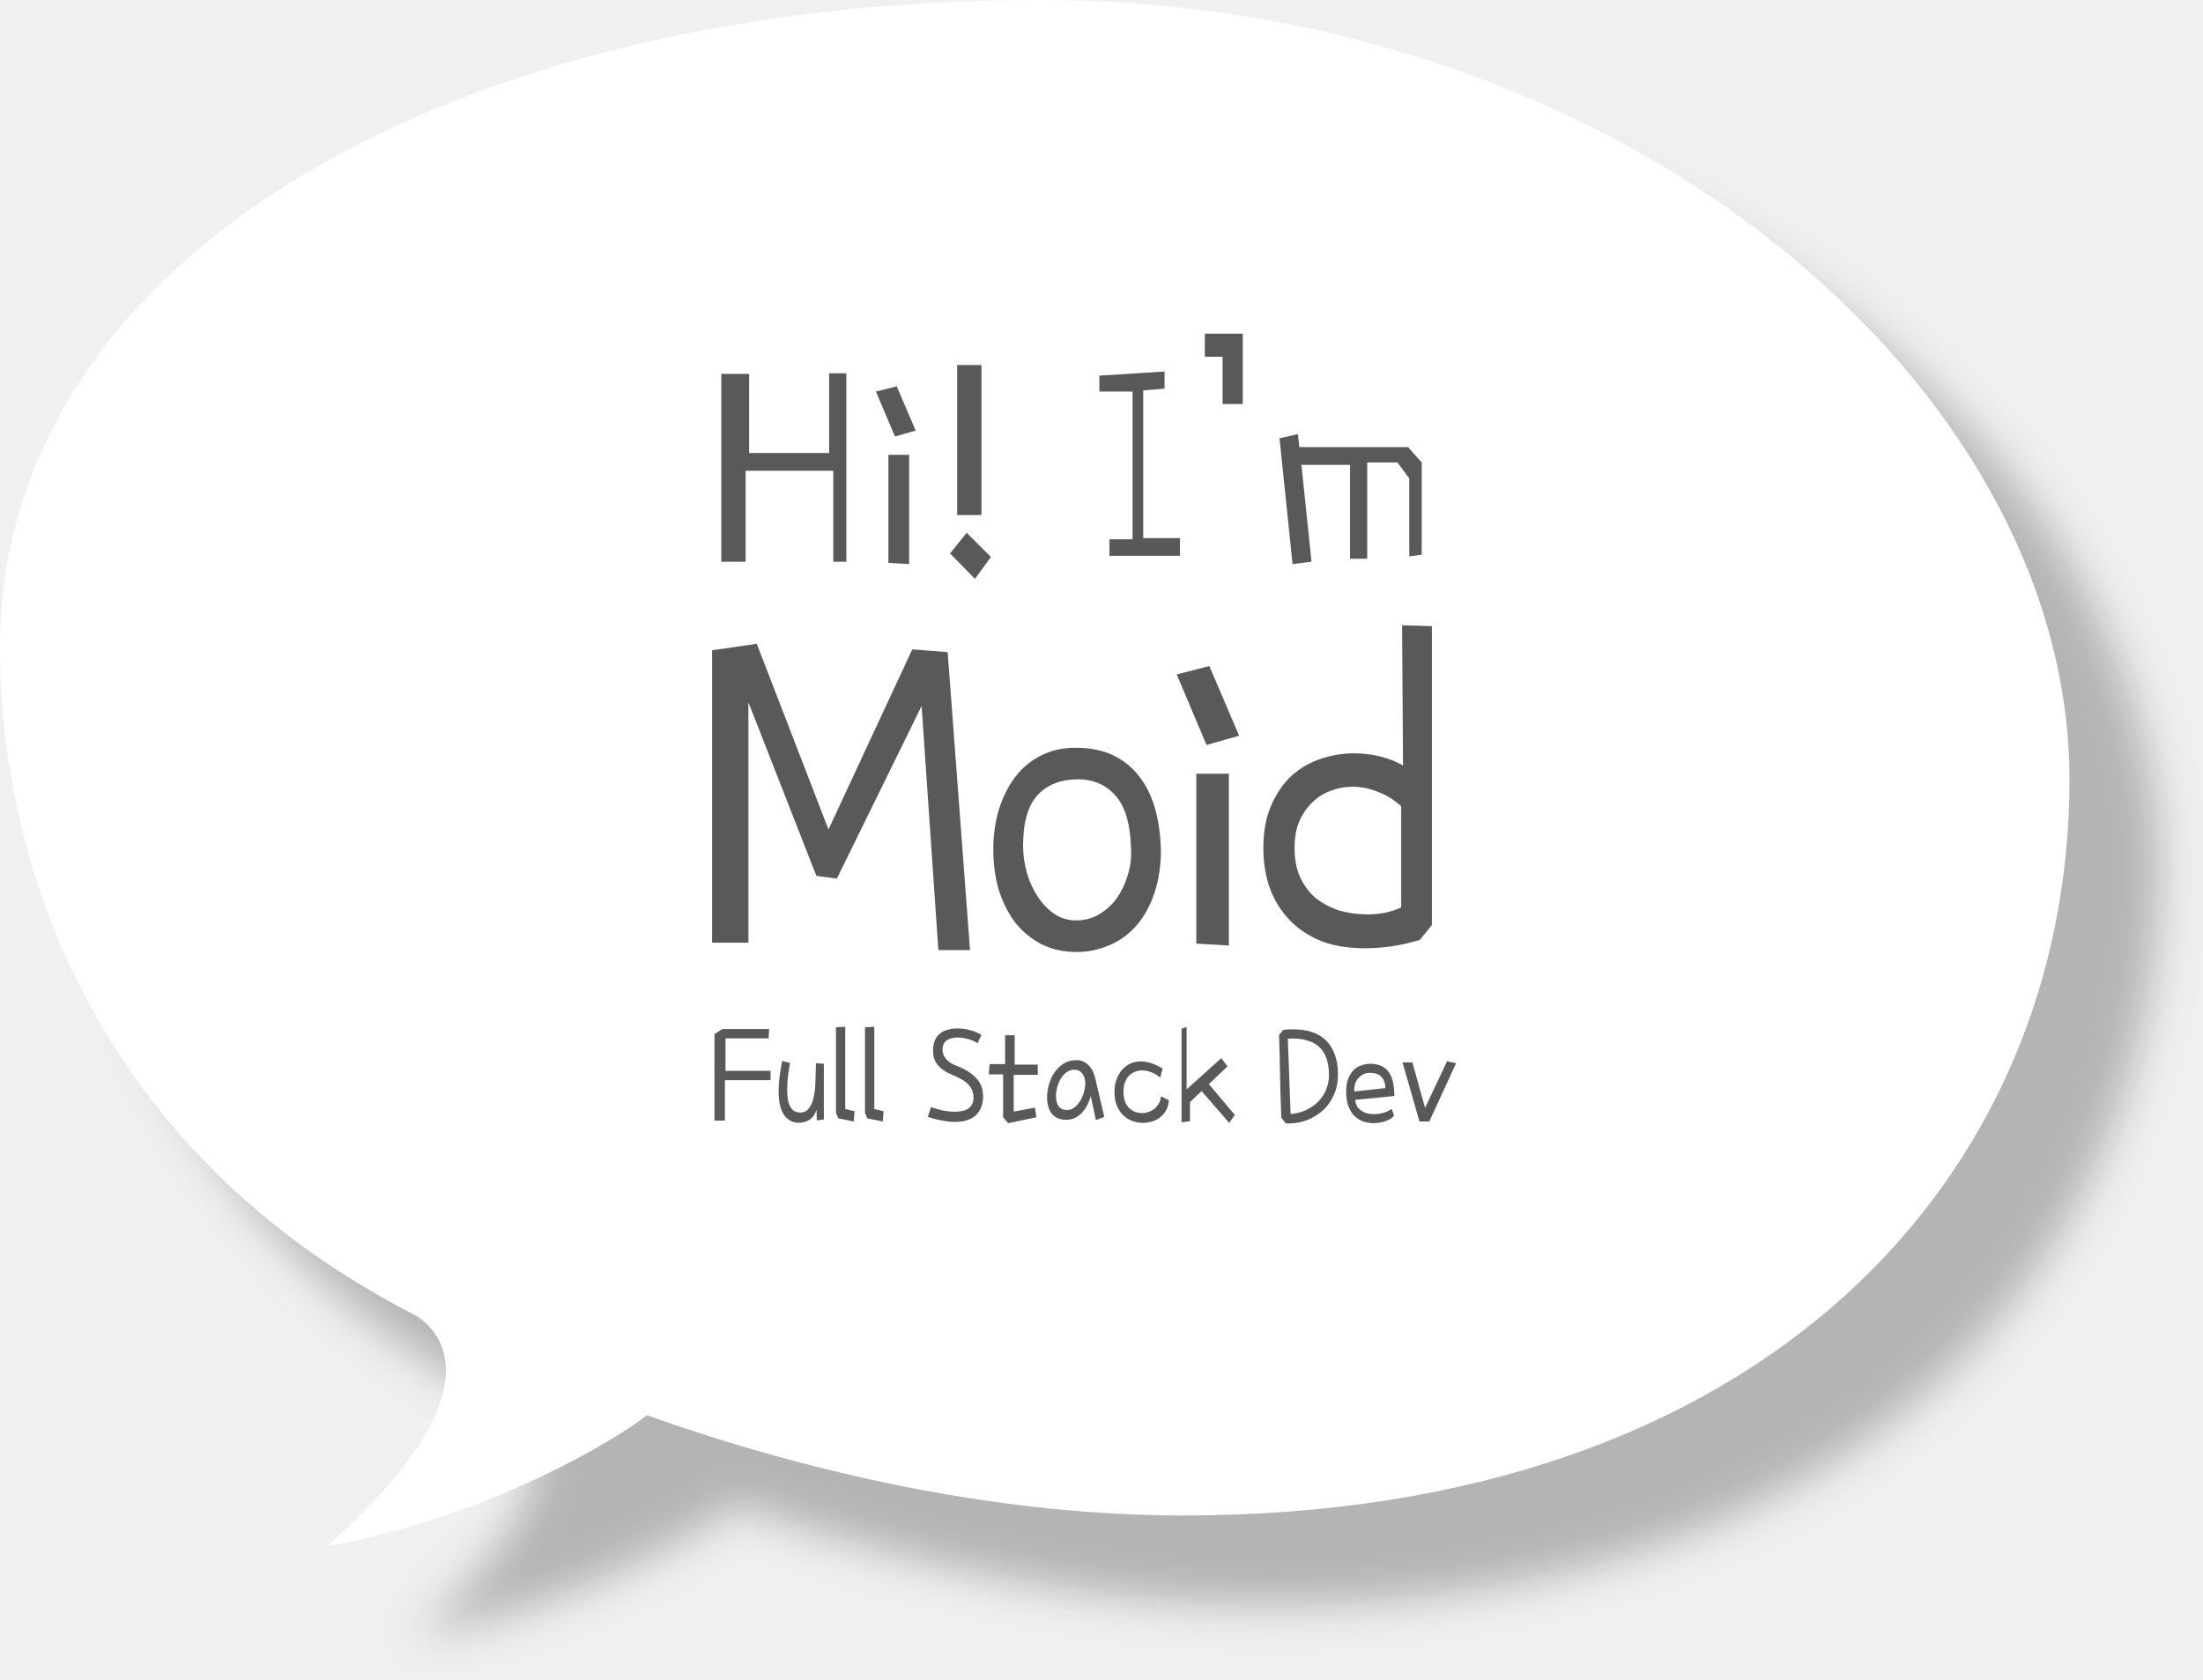
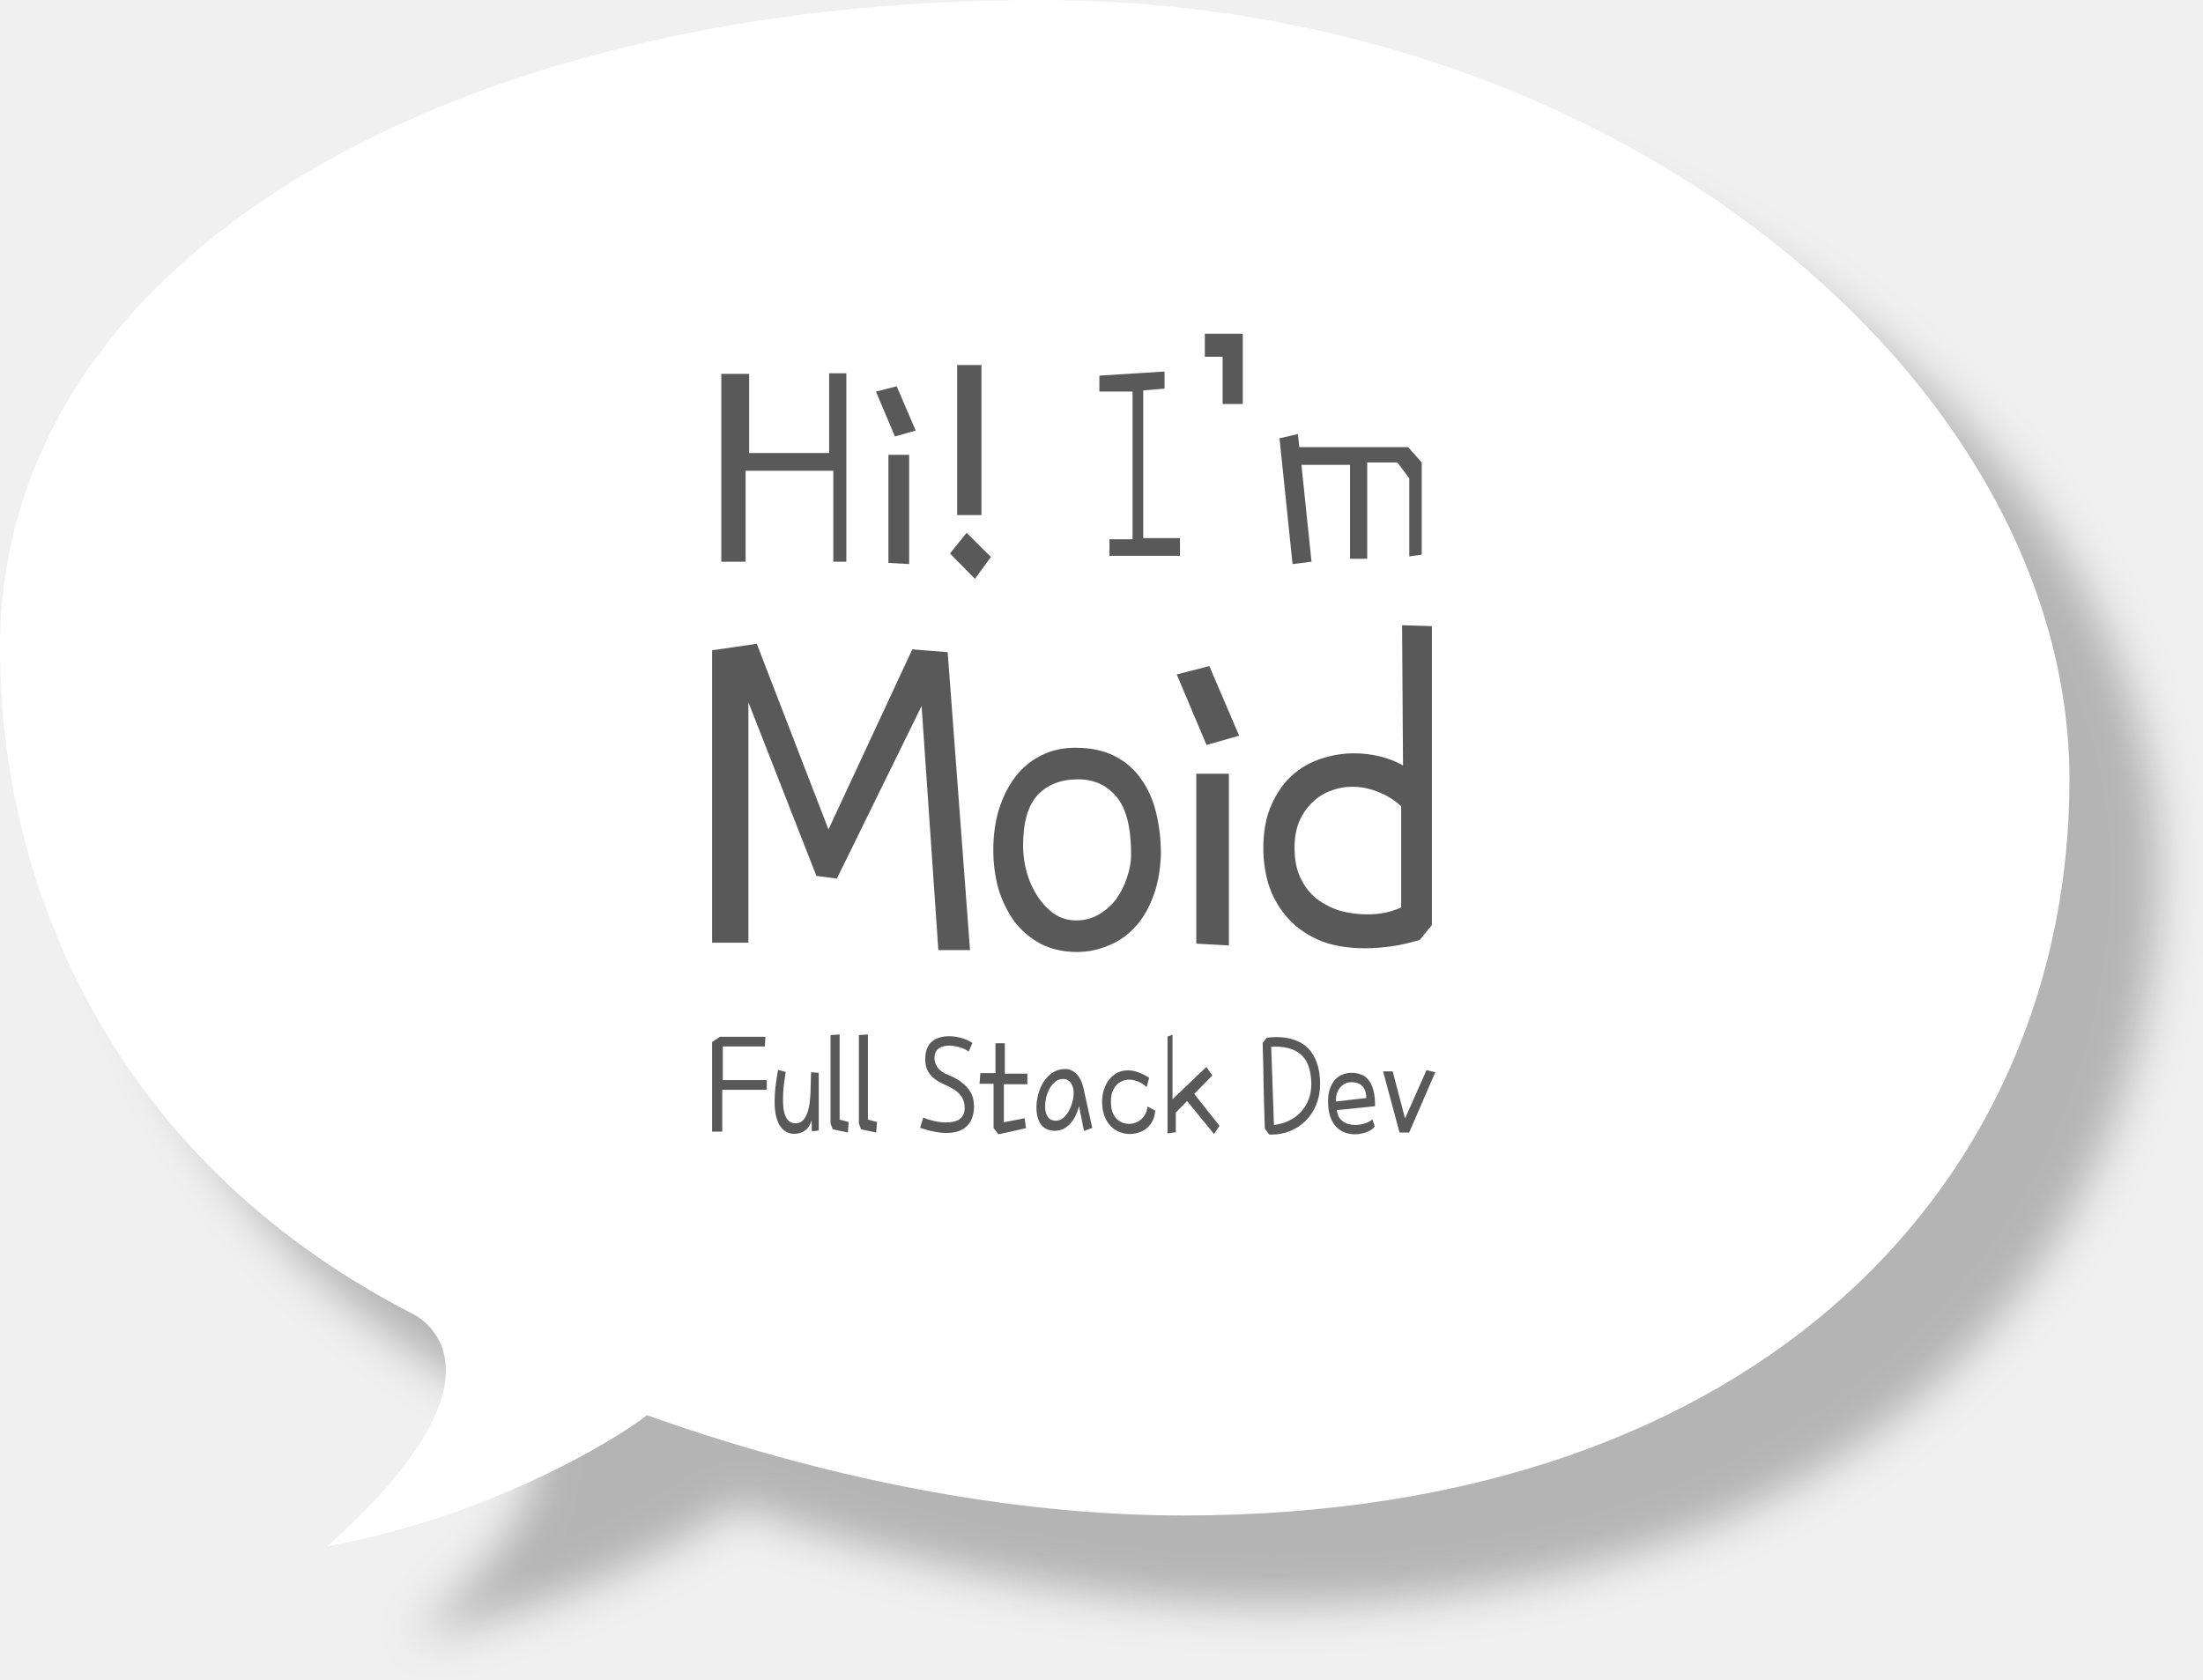
<svg xmlns="http://www.w3.org/2000/svg" width="198" height="151" viewBox="0 0 198 151" fill="none">
  <g filter="url(#filter0_d)">
    <path d="M0 58.278C0 78.397 9.115 103.729 37.108 118.13C37.108 118.13 47.481 122.856 29.43 139C48.616 135.564 62.614 124.348 57.684 127.063C73.697 132.817 90.63 136.244 106.342 136.244C158.788 136.244 186 105.539 186 70.091C186 34.643 145.838 0 93.392 0C40.946 0 0 22.83 0 58.278Z" fill="white" />
  </g>
  <path d="M74.522 40.727V33.558H76.067V50.499H74.895V42.321H67.013V50.499H64.829V33.611H67.332V40.727H74.522Z" fill="#595959" />
  <path d="M79.848 50.605V40.887H81.712V50.711L79.848 50.605ZM82.298 38.709L80.434 39.24L78.73 35.204L80.594 34.727L82.298 38.709Z" fill="#595959" />
  <path d="M89.062 50.074L87.624 52.039L85.387 49.755L86.879 47.897L89.062 50.074ZM88.21 46.304H86.026V32.815H88.21V46.304Z" fill="#595959" />
  <path d="M106.052 49.968H99.714V48.481H101.791V35.204H98.809V33.77L104.667 33.399V34.939L102.75 35.098V48.375H106.052V49.968Z" fill="#595959" />
  <path d="M111.697 30V36.32H109.886V32.071H108.289V30H111.697Z" fill="#595959" />
  <path d="M114.999 39.4L116.65 39.028L116.783 40.196H126.557L127.781 41.577V49.862L126.663 50.021V43.011L125.598 41.577H122.882V50.233H121.337V41.79H116.97L117.875 50.499L116.171 50.711L114.999 39.4Z" fill="#595959" />
  <path d="M67.264 63.135V84.749H64V58.462L68.017 57.878L74.462 74.568L81.994 58.378L85.174 58.629L87.183 85.417H84.337L82.831 63.469L75.215 78.991L73.374 78.741L67.264 63.135Z" fill="#595959" />
  <path d="M96.891 70.062C95.357 70.062 94.143 70.535 93.251 71.481C92.386 72.426 91.953 73.942 91.953 76.029C91.953 76.835 92.065 77.642 92.288 78.449C92.511 79.228 92.832 79.937 93.251 80.577C93.669 81.217 94.171 81.745 94.757 82.162C95.343 82.552 95.999 82.747 96.724 82.747C97.477 82.747 98.161 82.566 98.774 82.204C99.388 81.843 99.904 81.383 100.323 80.827C100.741 80.243 101.062 79.603 101.285 78.908C101.536 78.184 101.662 77.489 101.662 76.822C101.662 74.374 101.215 72.635 100.323 71.606C99.458 70.576 98.314 70.062 96.891 70.062ZM96.64 67.224C98.035 67.224 99.221 67.475 100.197 67.975C101.174 68.476 101.969 69.172 102.582 70.062C103.196 70.924 103.642 71.939 103.921 73.108C104.2 74.248 104.34 75.486 104.34 76.822C104.284 78.324 104.033 79.631 103.587 80.744C103.168 81.829 102.61 82.733 101.913 83.456C101.215 84.179 100.42 84.708 99.528 85.042C98.663 85.403 97.756 85.584 96.808 85.584C95.552 85.584 94.45 85.334 93.502 84.833C92.581 84.332 91.8 83.665 91.158 82.83C90.544 81.968 90.07 80.994 89.736 79.909C89.429 78.796 89.275 77.628 89.275 76.404C89.275 75.097 89.443 73.887 89.777 72.774C90.14 71.633 90.628 70.66 91.242 69.853C91.884 69.019 92.651 68.379 93.543 67.934C94.464 67.461 95.496 67.224 96.64 67.224Z" fill="#595959" />
  <path d="M107.52 84.833V69.561H110.449V85L107.52 84.833ZM111.37 66.139L108.441 66.974L105.763 60.632L108.692 59.881L111.37 66.139Z" fill="#595959" />
  <path d="M128.694 56.292V83.164L127.606 84.499C126.686 84.777 125.821 84.972 125.012 85.083C124.203 85.195 123.436 85.25 122.71 85.25C121.009 85.25 119.572 84.986 118.4 84.457C117.256 83.929 116.322 83.233 115.597 82.371C114.871 81.509 114.341 80.549 114.006 79.492C113.7 78.435 113.546 77.364 113.546 76.279C113.546 74.749 113.783 73.456 114.257 72.398C114.732 71.314 115.345 70.423 116.099 69.728C116.88 69.033 117.745 68.532 118.693 68.226C119.67 67.892 120.66 67.725 121.664 67.725C123.31 67.725 124.789 68.087 126.1 68.81L126.016 56.209L128.694 56.292ZM125.933 72.482C125.291 71.898 124.594 71.467 123.84 71.188C123.087 70.882 122.32 70.729 121.539 70.729C120.869 70.729 120.214 70.855 119.572 71.105C118.958 71.328 118.414 71.675 117.94 72.148C117.466 72.593 117.075 73.163 116.768 73.859C116.489 74.526 116.35 75.319 116.35 76.237C116.35 77.294 116.531 78.198 116.894 78.95C117.256 79.701 117.731 80.313 118.317 80.785C118.93 81.258 119.628 81.62 120.409 81.87C121.218 82.093 122.055 82.204 122.92 82.204C124.036 82.204 125.04 81.996 125.933 81.578V72.482Z" fill="#595959" />
-   <path d="M64.925 92.509H69.131L69.08 93.348H65.204V96.271H69.257V97.11H65.153V100.745H64.216V92.967L64.925 92.509Z" fill="#595959" />
-   <path d="M70.296 95.382L71.005 95.559C70.93 95.992 70.866 96.407 70.816 96.805C70.773 97.203 70.752 97.576 70.752 97.924C70.752 98.246 70.769 98.534 70.803 98.788C70.845 99.042 70.913 99.263 71.005 99.449C71.098 99.635 71.221 99.779 71.373 99.881C71.533 99.974 71.732 100.021 71.968 100.021C72.129 100.021 72.281 99.978 72.424 99.894C72.576 99.8 72.711 99.652 72.829 99.449C72.956 99.246 73.058 98.979 73.133 98.648C73.21 98.309 73.26 97.89 73.285 97.39L73.336 95.585L74.046 95.636V100.644L73.412 100.72L73.387 99.754C73.277 100.144 73.079 100.44 72.791 100.644C72.504 100.839 72.171 100.936 71.791 100.936C71.478 100.936 71.208 100.864 70.98 100.72C70.752 100.584 70.562 100.394 70.41 100.148C70.267 99.902 70.157 99.606 70.081 99.258C70.013 98.911 69.98 98.529 69.98 98.114C69.98 97.733 70.005 97.318 70.055 96.869C70.115 96.411 70.195 95.915 70.296 95.382Z" fill="#595959" />
-   <path d="M75.135 100.034V92.356L75.971 92.306V99.703L76.807 99.906L76.731 100.822L75.338 100.542L75.135 100.034Z" fill="#595959" />
-   <path d="M77.744 100.034V92.356L78.58 92.306V99.703L79.416 99.906L79.34 100.822L77.947 100.542L77.744 100.034Z" fill="#595959" />
-   <path d="M88.207 93.043L87.852 93.805C87.81 93.755 87.73 93.7 87.612 93.64C87.493 93.573 87.35 93.513 87.181 93.462C87.021 93.412 86.843 93.369 86.649 93.335C86.455 93.293 86.265 93.272 86.079 93.272C85.893 93.272 85.716 93.293 85.547 93.335C85.387 93.369 85.243 93.428 85.116 93.513C84.99 93.598 84.888 93.712 84.812 93.856C84.745 94 84.711 94.174 84.711 94.377C84.711 94.649 84.812 94.92 85.015 95.191C85.226 95.454 85.547 95.661 85.978 95.814C86.535 96.034 86.97 96.267 87.282 96.513C87.603 96.758 87.84 97.004 87.992 97.25C88.152 97.496 88.254 97.737 88.296 97.975C88.338 98.212 88.359 98.432 88.359 98.635C88.334 99.339 88.11 99.885 87.688 100.275C87.266 100.665 86.641 100.86 85.813 100.86C85.475 100.86 85.104 100.822 84.698 100.745C84.302 100.678 83.867 100.567 83.394 100.415L83.672 99.525C83.934 99.627 84.259 99.724 84.648 99.817C85.045 99.902 85.437 99.945 85.826 99.945C86.054 99.945 86.269 99.923 86.472 99.881C86.674 99.839 86.852 99.771 87.004 99.678C87.156 99.576 87.274 99.445 87.358 99.284C87.451 99.123 87.498 98.924 87.498 98.686C87.489 98.279 87.392 97.953 87.206 97.708C87.029 97.462 86.805 97.258 86.535 97.097C86.265 96.936 85.974 96.792 85.661 96.665C85.349 96.538 85.057 96.386 84.787 96.208C84.525 96.03 84.306 95.805 84.128 95.534C83.951 95.263 83.862 94.903 83.862 94.454C83.862 94.089 83.917 93.78 84.027 93.526C84.137 93.272 84.289 93.068 84.483 92.916C84.686 92.755 84.918 92.64 85.18 92.573C85.45 92.496 85.741 92.458 86.054 92.458C86.459 92.458 86.852 92.513 87.232 92.623C87.612 92.725 87.937 92.865 88.207 93.043Z" fill="#595959" />
-   <path d="M90.158 100.44V96.589H88.866L88.942 95.661H90.335V93.068H91.197V95.712H93.274V96.627H91.108V99.932L93.02 99.576L93.147 100.44L90.614 100.974L90.158 100.44Z" fill="#595959" />
-   <path d="M98.442 96.958L99.253 100.415L98.493 100.694L98.037 98.534C97.978 98.771 97.885 99.017 97.758 99.271C97.64 99.525 97.488 99.758 97.302 99.97C97.125 100.173 96.909 100.343 96.656 100.478C96.411 100.606 96.132 100.669 95.82 100.669C95.263 100.669 94.836 100.491 94.54 100.135C94.253 99.771 94.11 99.271 94.11 98.635C94.11 98.271 94.165 97.894 94.275 97.504C94.384 97.106 94.549 96.746 94.769 96.424C94.988 96.102 95.263 95.835 95.592 95.623C95.93 95.411 96.322 95.305 96.77 95.305C97.032 95.305 97.26 95.365 97.454 95.483C97.657 95.593 97.826 95.733 97.961 95.903C98.096 96.072 98.201 96.254 98.277 96.449C98.353 96.636 98.408 96.805 98.442 96.958ZM96.897 96.221C96.838 96.204 96.778 96.191 96.719 96.182C96.669 96.174 96.614 96.17 96.555 96.17C96.293 96.17 96.056 96.25 95.845 96.411C95.643 96.564 95.469 96.758 95.326 96.996C95.191 97.233 95.085 97.492 95.009 97.771C94.942 98.051 94.908 98.309 94.908 98.546C94.908 98.919 94.988 99.22 95.149 99.449C95.309 99.678 95.562 99.792 95.909 99.792C96.145 99.792 96.365 99.716 96.567 99.563C96.77 99.402 96.943 99.203 97.087 98.966C97.23 98.729 97.34 98.47 97.416 98.191C97.5 97.903 97.543 97.635 97.543 97.39C97.543 97.119 97.488 96.881 97.378 96.678C97.277 96.466 97.116 96.314 96.897 96.221Z" fill="#595959" />
-   <path d="M104.497 96.068L104.269 96.881C104.024 96.661 103.762 96.5 103.483 96.398C103.205 96.288 102.93 96.233 102.66 96.233C102.432 96.233 102.212 96.275 102.001 96.36C101.799 96.436 101.621 96.555 101.469 96.716C101.317 96.877 101.195 97.076 101.102 97.314C101.018 97.551 100.975 97.822 100.975 98.127C100.975 98.491 101.022 98.796 101.115 99.042C101.216 99.288 101.347 99.487 101.507 99.639C101.668 99.792 101.849 99.902 102.052 99.97C102.263 100.038 102.478 100.072 102.698 100.072C102.892 100.063 103.082 100.025 103.268 99.957C103.462 99.881 103.635 99.779 103.787 99.652C103.939 99.517 104.066 99.36 104.167 99.182C104.269 98.996 104.328 98.788 104.345 98.559L105.054 98.915C105.037 99.254 104.957 99.551 104.813 99.805C104.678 100.059 104.501 100.271 104.281 100.44C104.07 100.61 103.825 100.737 103.547 100.822C103.268 100.906 102.981 100.949 102.685 100.949C102.373 100.949 102.065 100.889 101.761 100.771C101.457 100.661 101.186 100.491 100.95 100.262C100.714 100.034 100.524 99.746 100.38 99.398C100.236 99.042 100.165 98.627 100.165 98.152C100.165 97.754 100.224 97.39 100.342 97.059C100.46 96.72 100.625 96.432 100.836 96.195C101.047 95.949 101.296 95.759 101.583 95.623C101.879 95.487 102.2 95.42 102.546 95.42C102.842 95.42 103.15 95.475 103.471 95.585C103.8 95.687 104.142 95.848 104.497 96.068Z" fill="#595959" />
-   <path d="M106.65 97.936L109.766 95.127L110.323 95.865L108.651 97.466L110.982 100.237L110.475 100.949L107.993 98.089L106.954 99.08V100.796L106.194 100.898V92.484L106.65 92.331V97.936Z" fill="#595959" />
-   <path d="M115.568 101L115.162 100.491C115.112 99.22 115.074 97.979 115.048 96.767C115.031 95.555 115.002 94.314 114.96 93.043L115.34 92.585C115.492 92.568 115.639 92.556 115.783 92.547C115.935 92.539 116.083 92.534 116.226 92.534C116.817 92.534 117.358 92.611 117.848 92.763C118.346 92.916 118.772 93.157 119.127 93.488C119.482 93.818 119.756 94.242 119.95 94.759C120.153 95.276 120.254 95.894 120.254 96.615C120.254 97.258 120.136 97.852 119.9 98.394C119.672 98.928 119.355 99.39 118.95 99.779C118.544 100.161 118.067 100.461 117.518 100.682C116.978 100.894 116.395 101 115.77 101H115.568ZM115.745 93.373L115.998 100.161C116.488 100.11 116.944 99.991 117.366 99.805C117.788 99.61 118.152 99.36 118.456 99.055C118.768 98.75 119.009 98.394 119.178 97.987C119.355 97.572 119.444 97.123 119.444 96.64C119.444 96.123 119.38 95.661 119.254 95.254C119.135 94.848 118.941 94.505 118.671 94.225C118.409 93.945 118.067 93.734 117.645 93.589C117.223 93.437 116.716 93.361 116.125 93.361C116.066 93.361 116.002 93.365 115.935 93.373C115.876 93.373 115.812 93.373 115.745 93.373Z" fill="#595959" />
-   <path d="M120.989 98.102C120.989 97.635 121.057 97.246 121.192 96.932C121.327 96.61 121.496 96.356 121.698 96.17C121.909 95.975 122.142 95.839 122.395 95.763C122.648 95.678 122.893 95.636 123.13 95.636C123.467 95.636 123.771 95.687 124.042 95.788C124.312 95.882 124.54 96.043 124.726 96.271C124.92 96.492 125.068 96.788 125.169 97.161C125.27 97.534 125.321 97.991 125.321 98.534L121.8 98.877C121.825 99.114 121.888 99.317 121.99 99.487C122.099 99.648 122.235 99.779 122.395 99.881C122.555 99.983 122.729 100.055 122.914 100.097C123.1 100.139 123.29 100.161 123.484 100.161C123.805 100.161 124.113 100.114 124.409 100.021C124.705 99.928 124.924 99.813 125.068 99.678L125.296 100.288C125.237 100.372 125.148 100.457 125.03 100.542C124.911 100.627 124.772 100.699 124.612 100.758C124.451 100.826 124.27 100.877 124.067 100.911C123.873 100.953 123.67 100.974 123.459 100.974C123.163 100.974 122.868 100.928 122.572 100.834C122.277 100.741 122.011 100.584 121.774 100.364C121.538 100.144 121.348 99.851 121.204 99.487C121.061 99.114 120.989 98.652 120.989 98.102ZM121.724 98.127L124.51 97.822C124.51 97.407 124.401 97.076 124.181 96.831C123.961 96.576 123.607 96.449 123.117 96.449C122.881 96.458 122.674 96.509 122.496 96.602C122.327 96.695 122.184 96.814 122.066 96.958C121.947 97.093 121.859 97.25 121.8 97.428C121.741 97.606 121.711 97.788 121.711 97.975C121.711 98.042 121.715 98.093 121.724 98.127Z" fill="#595959" />
-   <path d="M127.576 100.822L126.056 95.509H126.942L128.082 99.601L130.058 95.407L130.869 95.585L128.462 100.822H127.576Z" fill="#595959" />
+   <path d="M64.692 93.21H68.793L68.743 94.079H64.963V97.105H68.916V97.974H64.914V101.737H64V93.684L64.692 93.21Z" fill="#595959" />
+   <path d="M69.929 96.184L70.621 96.368C70.547 96.816 70.485 97.246 70.436 97.658C70.395 98.07 70.374 98.456 70.374 98.816C70.374 99.149 70.391 99.447 70.423 99.71C70.465 99.974 70.531 100.202 70.621 100.395C70.712 100.588 70.831 100.737 70.979 100.842C71.136 100.939 71.329 100.987 71.56 100.987C71.716 100.987 71.865 100.943 72.005 100.855C72.153 100.759 72.285 100.605 72.4 100.395C72.523 100.184 72.622 99.908 72.696 99.566C72.77 99.215 72.82 98.781 72.844 98.263L72.894 96.395L73.586 96.447V101.632L72.968 101.711L72.943 100.711C72.836 101.114 72.643 101.421 72.363 101.632C72.083 101.833 71.757 101.934 71.387 101.934C71.082 101.934 70.819 101.86 70.596 101.711C70.374 101.57 70.189 101.373 70.04 101.118C69.9 100.864 69.793 100.557 69.719 100.197C69.653 99.838 69.621 99.443 69.621 99.013C69.621 98.618 69.645 98.189 69.695 97.724C69.752 97.25 69.831 96.737 69.929 96.184Z" fill="#595959" />
+   <path d="M74.648 101V93.053L75.463 93V100.658L76.279 100.868L76.204 101.816L74.846 101.526L74.648 101Z" fill="#595959" />
+   <path d="M77.193 101V93.053L78.008 93V100.658L78.823 100.868L78.749 101.816L77.39 101.526L77.193 101Z" fill="#595959" />
+   <path d="M87.396 93.763L87.05 94.553C87.009 94.5 86.931 94.443 86.816 94.382C86.7 94.311 86.56 94.25 86.395 94.197C86.239 94.145 86.066 94.101 85.877 94.066C85.687 94.022 85.502 94 85.321 94C85.14 94 84.967 94.022 84.802 94.066C84.645 94.101 84.505 94.162 84.382 94.25C84.258 94.338 84.16 94.456 84.085 94.605C84.02 94.754 83.987 94.934 83.987 95.145C83.987 95.425 84.085 95.706 84.283 95.987C84.489 96.259 84.802 96.474 85.222 96.632C85.766 96.86 86.19 97.101 86.494 97.355C86.807 97.61 87.038 97.864 87.186 98.118C87.343 98.373 87.441 98.623 87.483 98.868C87.524 99.114 87.544 99.342 87.544 99.553C87.52 100.281 87.301 100.846 86.89 101.25C86.478 101.654 85.868 101.855 85.061 101.855C84.732 101.855 84.37 101.816 83.974 101.737C83.587 101.667 83.163 101.553 82.702 101.395L82.974 100.474C83.229 100.579 83.546 100.68 83.925 100.776C84.312 100.864 84.695 100.908 85.074 100.908C85.296 100.908 85.506 100.886 85.704 100.842C85.901 100.798 86.074 100.728 86.222 100.632C86.371 100.526 86.486 100.39 86.568 100.224C86.659 100.057 86.704 99.851 86.704 99.605C86.696 99.184 86.601 98.847 86.42 98.592C86.247 98.338 86.029 98.127 85.766 97.96C85.502 97.794 85.218 97.645 84.913 97.513C84.609 97.382 84.324 97.224 84.061 97.04C83.805 96.855 83.591 96.623 83.418 96.342C83.246 96.061 83.159 95.689 83.159 95.224C83.159 94.847 83.213 94.526 83.32 94.263C83.427 94 83.575 93.79 83.764 93.632C83.962 93.465 84.189 93.347 84.444 93.276C84.707 93.197 84.991 93.158 85.296 93.158C85.691 93.158 86.074 93.215 86.445 93.329C86.816 93.434 87.132 93.579 87.396 93.763Z" fill="#595959" />
+   <path d="M89.298 101.421V97.434H88.038L88.112 96.474H89.471V93.79H90.311V96.526H92.337V97.474H90.225V100.895L92.09 100.526L92.214 101.421L89.743 101.974L89.298 101.421Z" fill="#595959" />
+   <path d="M97.377 97.816L98.168 101.395L97.427 101.684L96.982 99.447C96.924 99.693 96.834 99.947 96.71 100.211C96.595 100.474 96.447 100.715 96.265 100.934C96.092 101.145 95.882 101.32 95.635 101.461C95.397 101.592 95.125 101.658 94.82 101.658C94.276 101.658 93.861 101.474 93.572 101.105C93.292 100.728 93.152 100.211 93.152 99.553C93.152 99.175 93.206 98.785 93.313 98.382C93.42 97.969 93.581 97.597 93.795 97.263C94.009 96.93 94.276 96.653 94.598 96.434C94.927 96.215 95.31 96.105 95.746 96.105C96.002 96.105 96.224 96.167 96.413 96.29C96.611 96.403 96.776 96.548 96.908 96.724C97.039 96.899 97.142 97.088 97.216 97.29C97.291 97.483 97.344 97.658 97.377 97.816ZM95.87 97.053C95.812 97.035 95.755 97.022 95.697 97.013C95.648 97.004 95.594 97 95.537 97C95.281 97 95.051 97.083 94.845 97.25C94.647 97.408 94.478 97.61 94.338 97.855C94.207 98.101 94.104 98.368 94.029 98.658C93.964 98.947 93.931 99.215 93.931 99.46C93.931 99.847 94.009 100.158 94.165 100.395C94.322 100.632 94.569 100.75 94.906 100.75C95.137 100.75 95.351 100.671 95.549 100.513C95.746 100.346 95.915 100.14 96.055 99.895C96.195 99.649 96.302 99.382 96.376 99.092C96.459 98.794 96.5 98.517 96.5 98.263C96.5 97.983 96.447 97.737 96.339 97.526C96.241 97.307 96.084 97.149 95.87 97.053Z" fill="#595959" />
+   <path d="M103.282 96.895L103.059 97.737C102.82 97.509 102.565 97.342 102.293 97.237C102.022 97.123 101.754 97.066 101.49 97.066C101.268 97.066 101.054 97.11 100.848 97.197C100.651 97.276 100.478 97.399 100.329 97.566C100.181 97.733 100.062 97.939 99.971 98.184C99.889 98.43 99.848 98.71 99.848 99.026C99.848 99.403 99.893 99.719 99.984 99.974C100.082 100.228 100.21 100.434 100.366 100.592C100.523 100.75 100.7 100.864 100.898 100.934C101.103 101.004 101.313 101.039 101.528 101.039C101.717 101.031 101.902 100.991 102.083 100.921C102.273 100.842 102.442 100.737 102.59 100.605C102.738 100.465 102.862 100.303 102.96 100.118C103.059 99.925 103.117 99.71 103.133 99.474L103.825 99.842C103.809 100.193 103.73 100.5 103.59 100.763C103.459 101.026 103.286 101.246 103.072 101.421C102.866 101.596 102.627 101.728 102.355 101.816C102.083 101.904 101.803 101.947 101.515 101.947C101.211 101.947 100.91 101.886 100.613 101.763C100.317 101.649 100.053 101.474 99.823 101.237C99.592 101 99.407 100.702 99.267 100.342C99.127 99.974 99.057 99.544 99.057 99.053C99.057 98.64 99.115 98.263 99.23 97.921C99.345 97.57 99.506 97.272 99.712 97.026C99.918 96.772 100.161 96.575 100.441 96.434C100.729 96.294 101.042 96.224 101.379 96.224C101.668 96.224 101.968 96.281 102.281 96.395C102.602 96.5 102.936 96.667 103.282 96.895Z" fill="#595959" />
+   <path d="M105.382 98.829L108.42 95.921L108.964 96.684L107.333 98.342L109.606 101.211L109.112 101.947L106.691 98.987L105.678 100.013V101.789L104.937 101.895V93.184L105.382 93.026V98.829Z" fill="#595959" />
+   <path d="M114.078 102L113.683 101.474C113.633 100.158 113.596 98.873 113.571 97.618C113.555 96.364 113.526 95.079 113.485 93.763L113.856 93.29C114.004 93.272 114.148 93.259 114.288 93.25C114.436 93.241 114.58 93.237 114.72 93.237C115.297 93.237 115.824 93.316 116.301 93.474C116.787 93.632 117.203 93.882 117.549 94.224C117.895 94.566 118.163 95.004 118.352 95.54C118.55 96.075 118.648 96.715 118.648 97.46C118.648 98.127 118.533 98.741 118.303 99.303C118.08 99.855 117.771 100.333 117.376 100.737C116.981 101.132 116.516 101.443 115.98 101.671C115.453 101.89 114.885 102 114.276 102H114.078ZM114.251 94.105L114.498 101.132C114.976 101.079 115.42 100.956 115.832 100.763C116.244 100.561 116.598 100.303 116.894 99.987C117.199 99.671 117.434 99.303 117.598 98.882C117.771 98.452 117.858 97.987 117.858 97.487C117.858 96.952 117.796 96.474 117.673 96.053C117.557 95.632 117.368 95.276 117.104 94.987C116.849 94.697 116.516 94.478 116.104 94.329C115.692 94.171 115.198 94.092 114.621 94.092C114.564 94.092 114.502 94.097 114.436 94.105C114.378 94.105 114.317 94.105 114.251 94.105Z" fill="#595959" />
+   <path d="M119.365 99C119.365 98.517 119.431 98.114 119.563 97.79C119.694 97.456 119.859 97.193 120.057 97C120.263 96.798 120.489 96.658 120.736 96.579C120.983 96.491 121.222 96.447 121.452 96.447C121.782 96.447 122.078 96.5 122.342 96.605C122.605 96.702 122.828 96.868 123.009 97.105C123.198 97.333 123.342 97.64 123.441 98.026C123.54 98.412 123.59 98.886 123.59 99.447L120.155 99.803C120.18 100.048 120.242 100.259 120.341 100.434C120.448 100.601 120.58 100.737 120.736 100.842C120.892 100.947 121.061 101.022 121.242 101.066C121.424 101.11 121.609 101.132 121.798 101.132C122.111 101.132 122.412 101.083 122.7 100.987C122.988 100.89 123.202 100.772 123.342 100.632L123.565 101.263C123.507 101.351 123.421 101.439 123.305 101.526C123.19 101.614 123.054 101.689 122.898 101.75C122.741 101.82 122.564 101.873 122.367 101.908C122.177 101.952 121.98 101.974 121.774 101.974C121.485 101.974 121.197 101.925 120.909 101.829C120.621 101.732 120.361 101.57 120.131 101.342C119.9 101.114 119.715 100.811 119.575 100.434C119.435 100.048 119.365 99.57 119.365 99ZM120.081 99.026L122.799 98.71C122.799 98.281 122.692 97.939 122.478 97.684C122.264 97.421 121.918 97.29 121.44 97.29C121.21 97.298 121.008 97.351 120.835 97.447C120.67 97.544 120.53 97.667 120.415 97.816C120.3 97.956 120.213 98.118 120.155 98.303C120.098 98.487 120.069 98.675 120.069 98.868C120.069 98.939 120.073 98.991 120.081 99.026Z" fill="#595959" />
+   <path d="M125.788 101.816L124.306 96.316H125.171L126.282 100.553L128.209 96.21L129 96.395L126.653 101.816H125.788Z" fill="#595959" />
  <defs>
    <filter id="filter0_d" x="0" y="0" width="198" height="151" filterUnits="userSpaceOnUse" color-interpolation-filters="sRGB">
      <feFlood flood-opacity="0" result="BackgroundImageFix" />
      <feColorMatrix in="SourceAlpha" type="matrix" values="0 0 0 0 0 0 0 0 0 0 0 0 0 0 0 0 0 0 127 0" />
      <feOffset dx="8" dy="8" />
      <feGaussianBlur stdDeviation="2" />
      <feColorMatrix type="matrix" values="0 0 0 0 0 0 0 0 0 0 0 0 0 0 0 0 0 0 0.25 0" />
      <feBlend mode="normal" in2="BackgroundImageFix" result="effect1_dropShadow" />
      <feBlend mode="normal" in="SourceGraphic" in2="effect1_dropShadow" result="shape" />
    </filter>
  </defs>
</svg>
